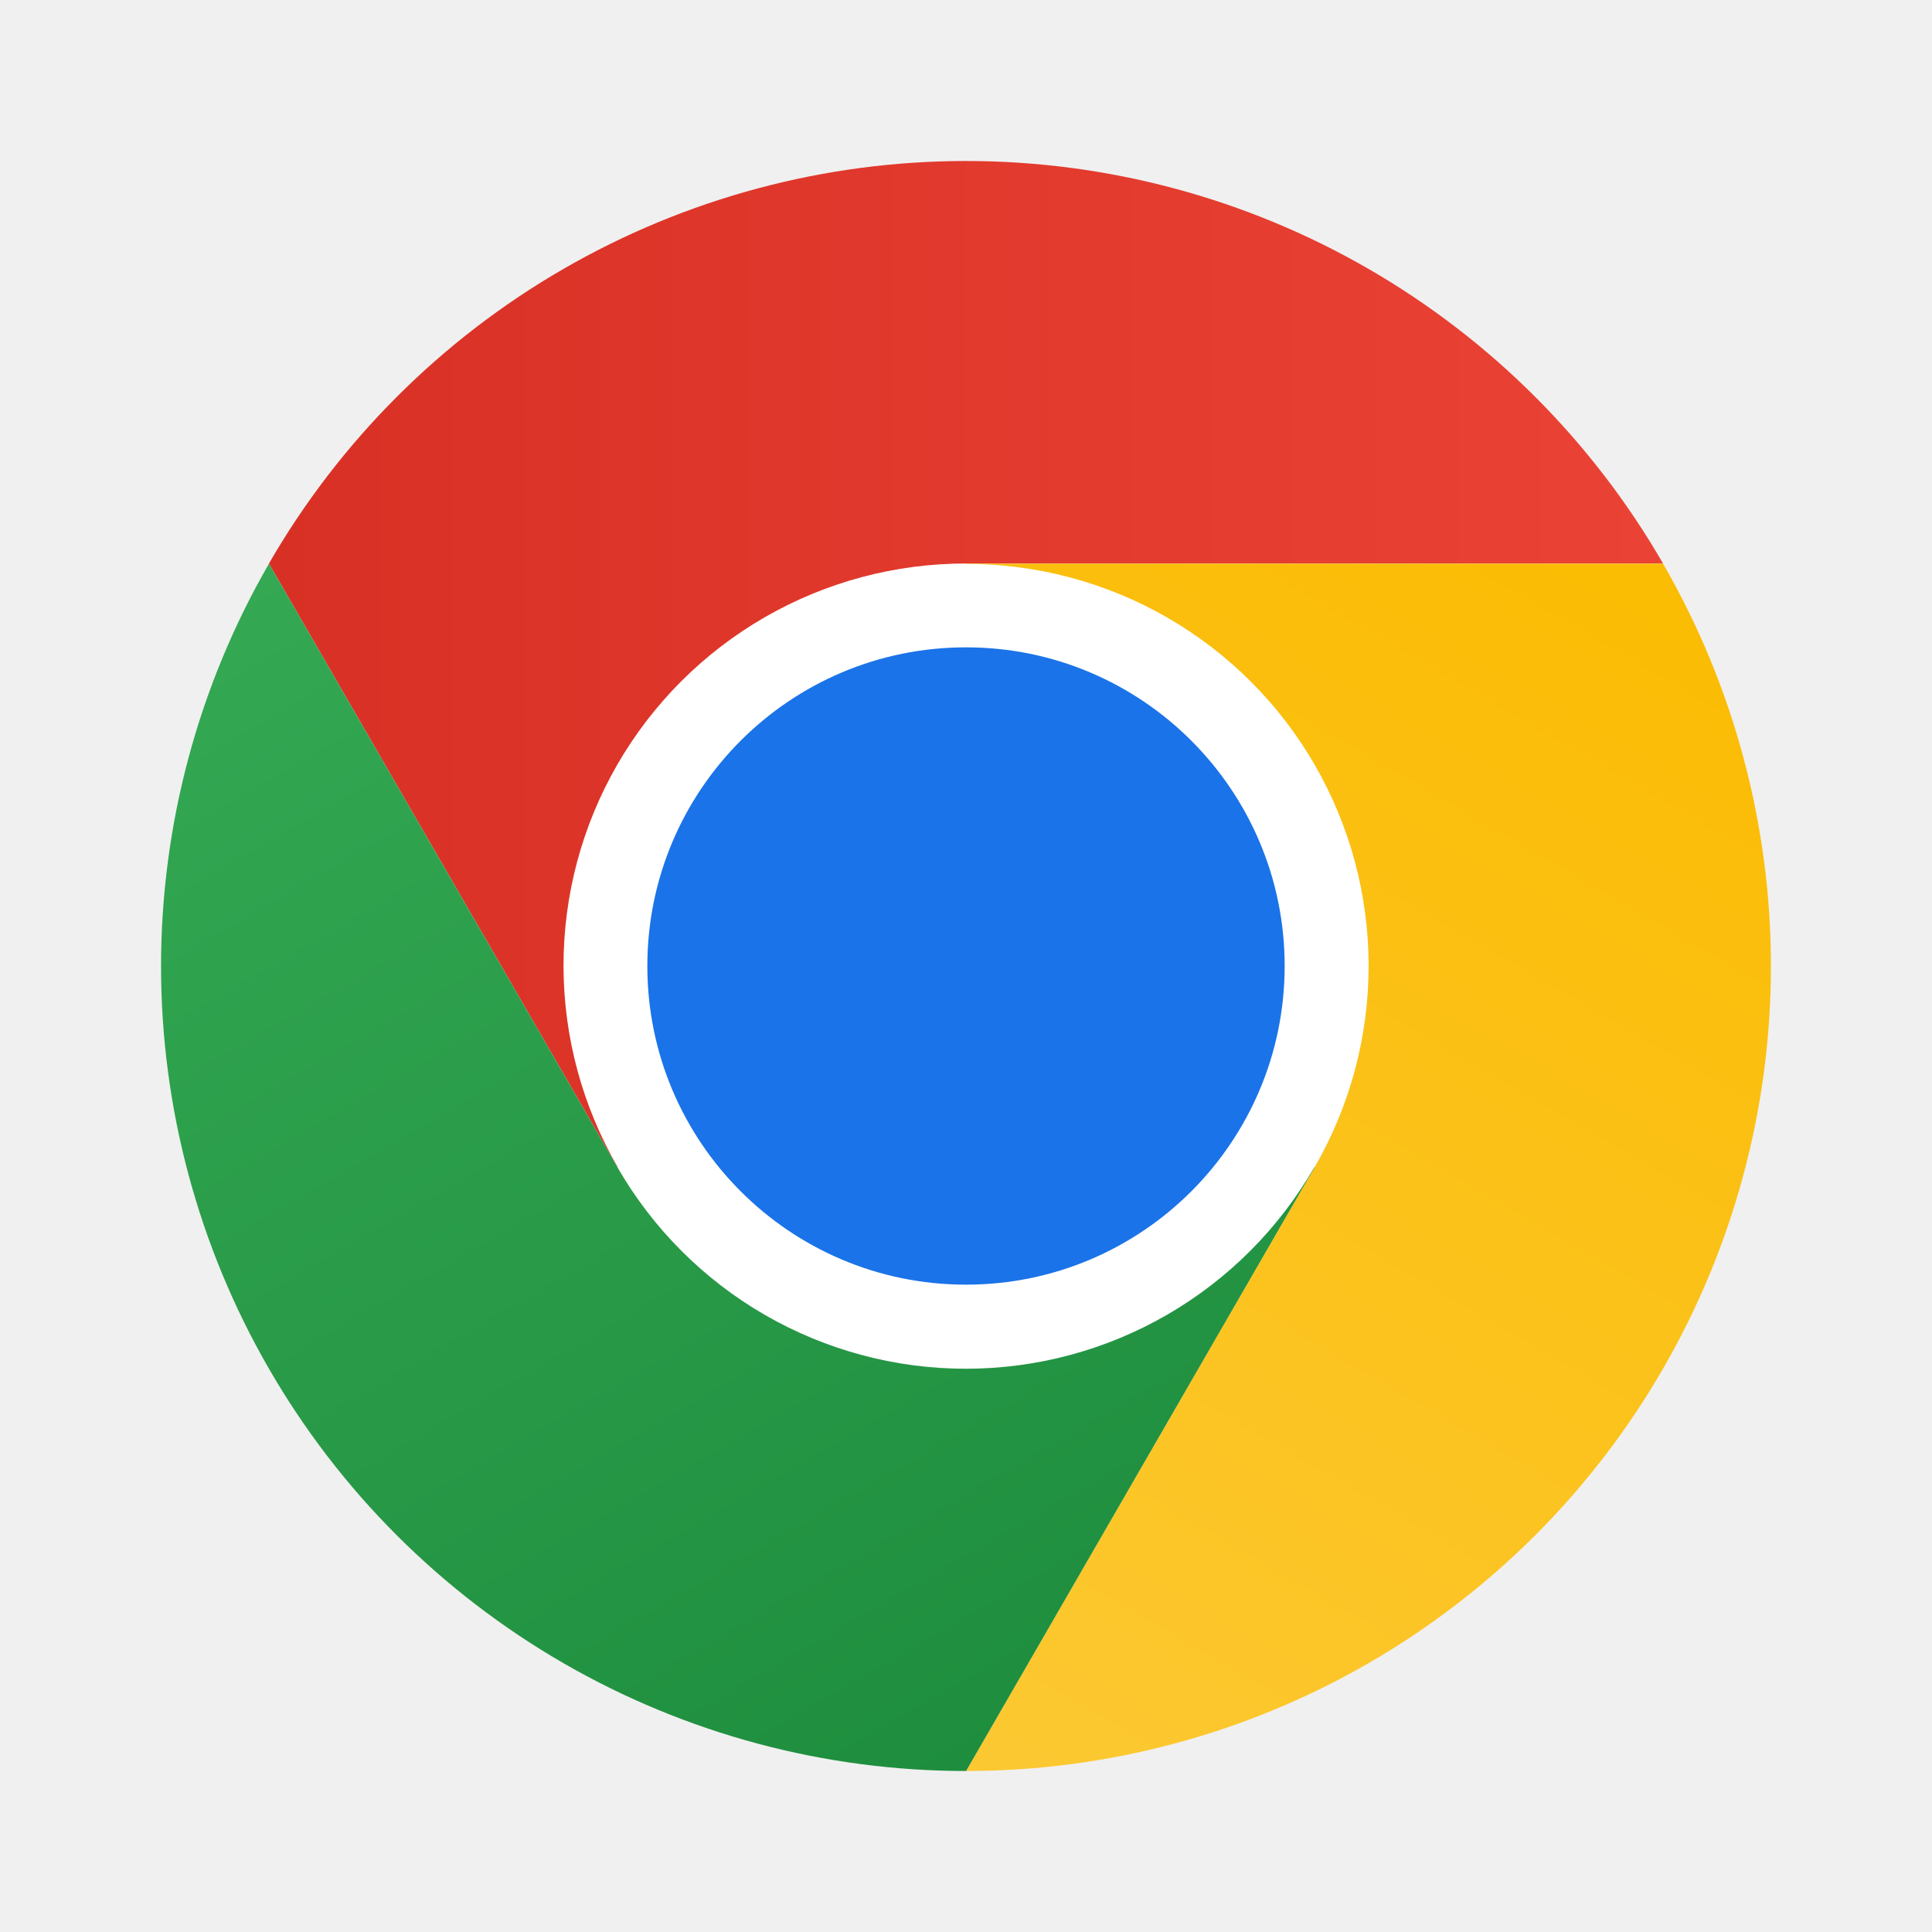
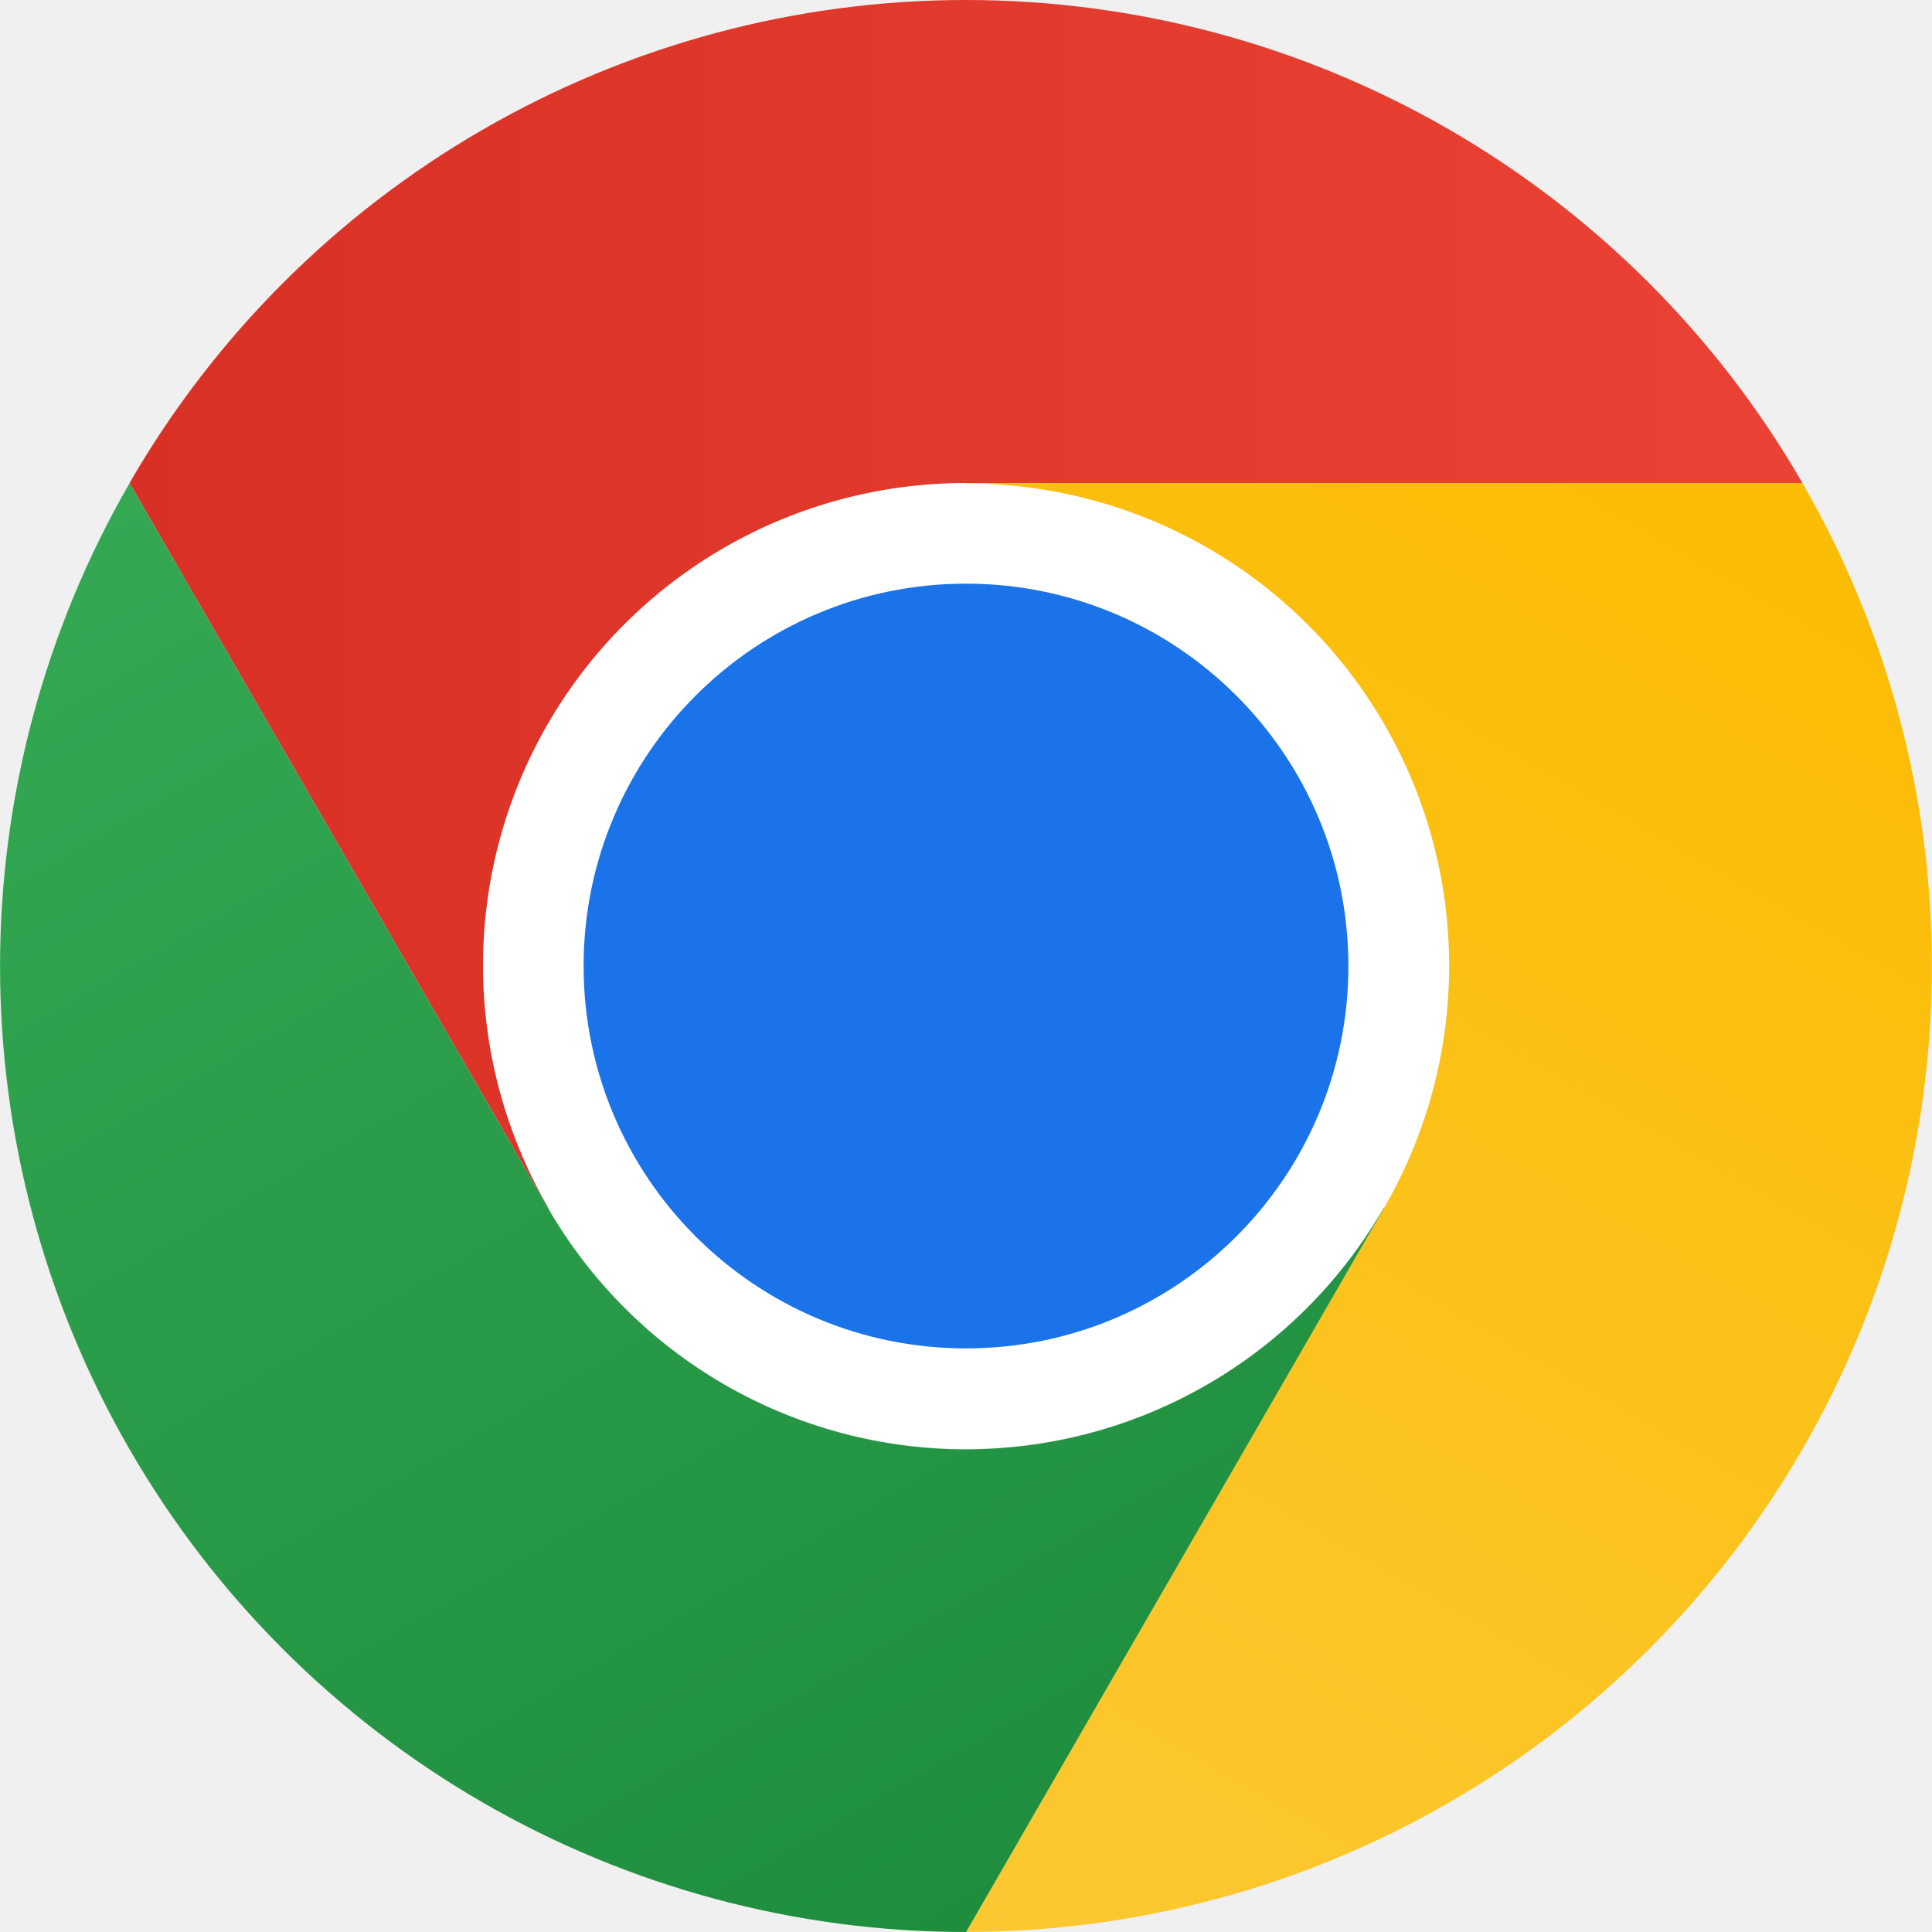
- <svg xmlns="http://www.w3.org/2000/svg" width="48" height="48" viewBox="0 0 48 48" fill="none">
-   <g clip-path="url(#clip0_99_2179)">
-     <path d="M24 33.996C29.523 33.996 34 29.518 34 23.996C34 18.473 29.523 13.996 24 13.996C18.477 13.996 14 18.473 14 23.996C14 29.518 18.477 33.996 24 33.996Z" fill="white" />
-     <path d="M24 14H41.318C39.563 10.96 37.038 8.435 33.998 6.679C30.958 4.924 27.509 4 23.999 4C20.488 4 17.04 4.925 13.999 6.681C10.96 8.436 8.436 10.962 6.681 14.002L15.34 29L15.348 28.998C14.467 27.479 14.002 25.755 14 23.999C13.998 22.243 14.459 20.518 15.336 18.997C16.214 17.476 17.477 16.213 18.998 15.336C20.519 14.459 22.244 13.998 24 14Z" fill="url(#paint0_linear_99_2179)" />
-     <path d="M24 31.917C28.372 31.917 31.917 28.372 31.917 24C31.917 19.628 28.372 16.083 24 16.083C19.628 16.083 16.083 19.628 16.083 24C16.083 28.372 19.628 31.917 24 31.917Z" fill="#1A73E8" />
-     <path d="M32.659 29.003L24.001 44C27.511 44.001 30.96 43.077 34 41.322C37.041 39.566 39.565 37.042 41.32 34.001C43.075 30.961 43.999 27.512 43.998 24.002C43.998 20.491 43.073 17.042 41.317 14.003H23.999L23.997 14.01C25.753 14.007 27.479 14.467 29 15.343C30.522 16.219 31.786 17.481 32.664 19.001C33.542 20.522 34.005 22.247 34.004 24.003C34.003 25.758 33.539 27.483 32.659 29.003Z" fill="url(#paint1_linear_99_2179)" />
-     <path d="M15.341 29.003L6.682 14.005C4.926 17.045 4.002 20.494 4.001 24.004C4.001 27.515 4.925 30.963 6.681 34.004C8.436 37.044 10.961 39.568 14.002 41.323C17.043 43.078 20.491 44.001 24.002 44L32.661 29.002L32.655 28.997C31.78 30.519 30.519 31.784 29 32.663C27.48 33.543 25.756 34.006 24 34.007C22.244 34.008 20.519 33.545 18.998 32.667C17.478 31.788 16.217 30.524 15.341 29.003Z" fill="url(#paint2_linear_99_2179)" />
-   </g>
+ <svg xmlns="http://www.w3.org/2000/svg" width="40" height="40" viewBox="0 0 40 40" fill="none">
+   <path d="M20 29.994C25.523 29.994 30 25.517 30 19.994C30 14.471 25.523 9.994 20 9.994C14.477 9.994 10 14.471 10 19.994C10 25.517 14.477 29.994 20 29.994Z" fill="white" />
+   <path d="M20 10H37.318C35.563 6.96 33.038 4.435 29.998 2.679C26.958 0.924 23.509 -0 19.999 4.86832e-08C16.488 0 13.04 0.925 10 2.681C6.96 4.436 4.436 6.962 2.681 10.002L11.34 25L11.348 24.998C10.467 23.479 10.002 21.755 10 19.999C9.998 18.243 10.459 16.518 11.336 14.997C12.214 13.476 13.477 12.213 14.998 11.336C16.519 10.459 18.244 9.998 20 10Z" fill="url(#paint0_linear_10767_21341)" />
+   <path d="M20 27.917C24.372 27.917 27.917 24.373 27.917 20.001C27.917 15.628 24.372 12.084 20 12.084C15.628 12.084 12.083 15.628 12.083 20.001C12.083 24.373 15.628 27.917 20 27.917Z" fill="#1A73E8" />
+   <path d="M28.66 25.002L20.001 39.999C23.511 40 26.96 39.076 30 37.321C33.041 35.566 35.565 33.041 37.32 30.001C39.075 26.96 39.999 23.511 39.998 20.001C39.998 16.49 39.073 13.042 37.317 10.002H19.999L19.997 10.01C21.753 10.006 23.479 10.466 25 11.342C26.522 12.218 27.786 13.48 28.664 15.001C29.543 16.521 30.005 18.246 30.004 20.002C30.003 21.758 29.539 23.482 28.66 25.002Z" fill="url(#paint1_linear_10767_21341)" />
+   <path d="M11.341 25.003L2.682 10.005C0.926 13.045 0.002 16.494 0.001 20.004C0.001 23.515 0.925 26.963 2.681 30.004C4.436 33.044 6.961 35.568 10.002 37.323C13.043 39.078 16.492 40.001 20.002 40L28.661 25.002L28.655 24.997C27.78 26.519 26.52 27.784 25 28.663C23.48 29.543 21.756 30.006 20 30.007C18.244 30.008 16.519 29.545 14.999 28.667C13.478 27.788 12.217 26.524 11.341 25.003Z" fill="url(#paint2_linear_10767_21341)" />
  <defs>
-     <linearGradient id="paint0_linear_99_2179" x1="6.681" y1="16.5" x2="41.318" y2="16.5" gradientUnits="userSpaceOnUse">
+     <linearGradient id="paint0_linear_10767_21341" x1="2.681" y1="12.5" x2="37.318" y2="12.5" gradientUnits="userSpaceOnUse">
      <stop stop-color="#D93025" />
      <stop offset="1" stop-color="#EA4335" />
    </linearGradient>
-     <linearGradient id="paint1_linear_99_2179" x1="21.268" y1="43.733" x2="38.587" y2="13.736" gradientUnits="userSpaceOnUse">
+     <linearGradient id="paint1_linear_10767_21341" x1="17.268" y1="39.732" x2="34.587" y2="9.736" gradientUnits="userSpaceOnUse">
      <stop stop-color="#FCC934" />
      <stop offset="1" stop-color="#FBBC04" />
    </linearGradient>
-     <linearGradient id="paint2_linear_99_2179" x1="26.165" y1="42.751" x2="8.847" y2="12.755" gradientUnits="userSpaceOnUse">
+     <linearGradient id="paint2_linear_10767_21341" x1="22.165" y1="38.751" x2="4.847" y2="8.755" gradientUnits="userSpaceOnUse">
      <stop stop-color="#1E8E3E" />
      <stop offset="1" stop-color="#34A853" />
    </linearGradient>
-     <clipPath id="clip0_99_2179">
-       <rect width="40" height="40" fill="white" transform="translate(4 4)" />
-     </clipPath>
  </defs>
</svg>
